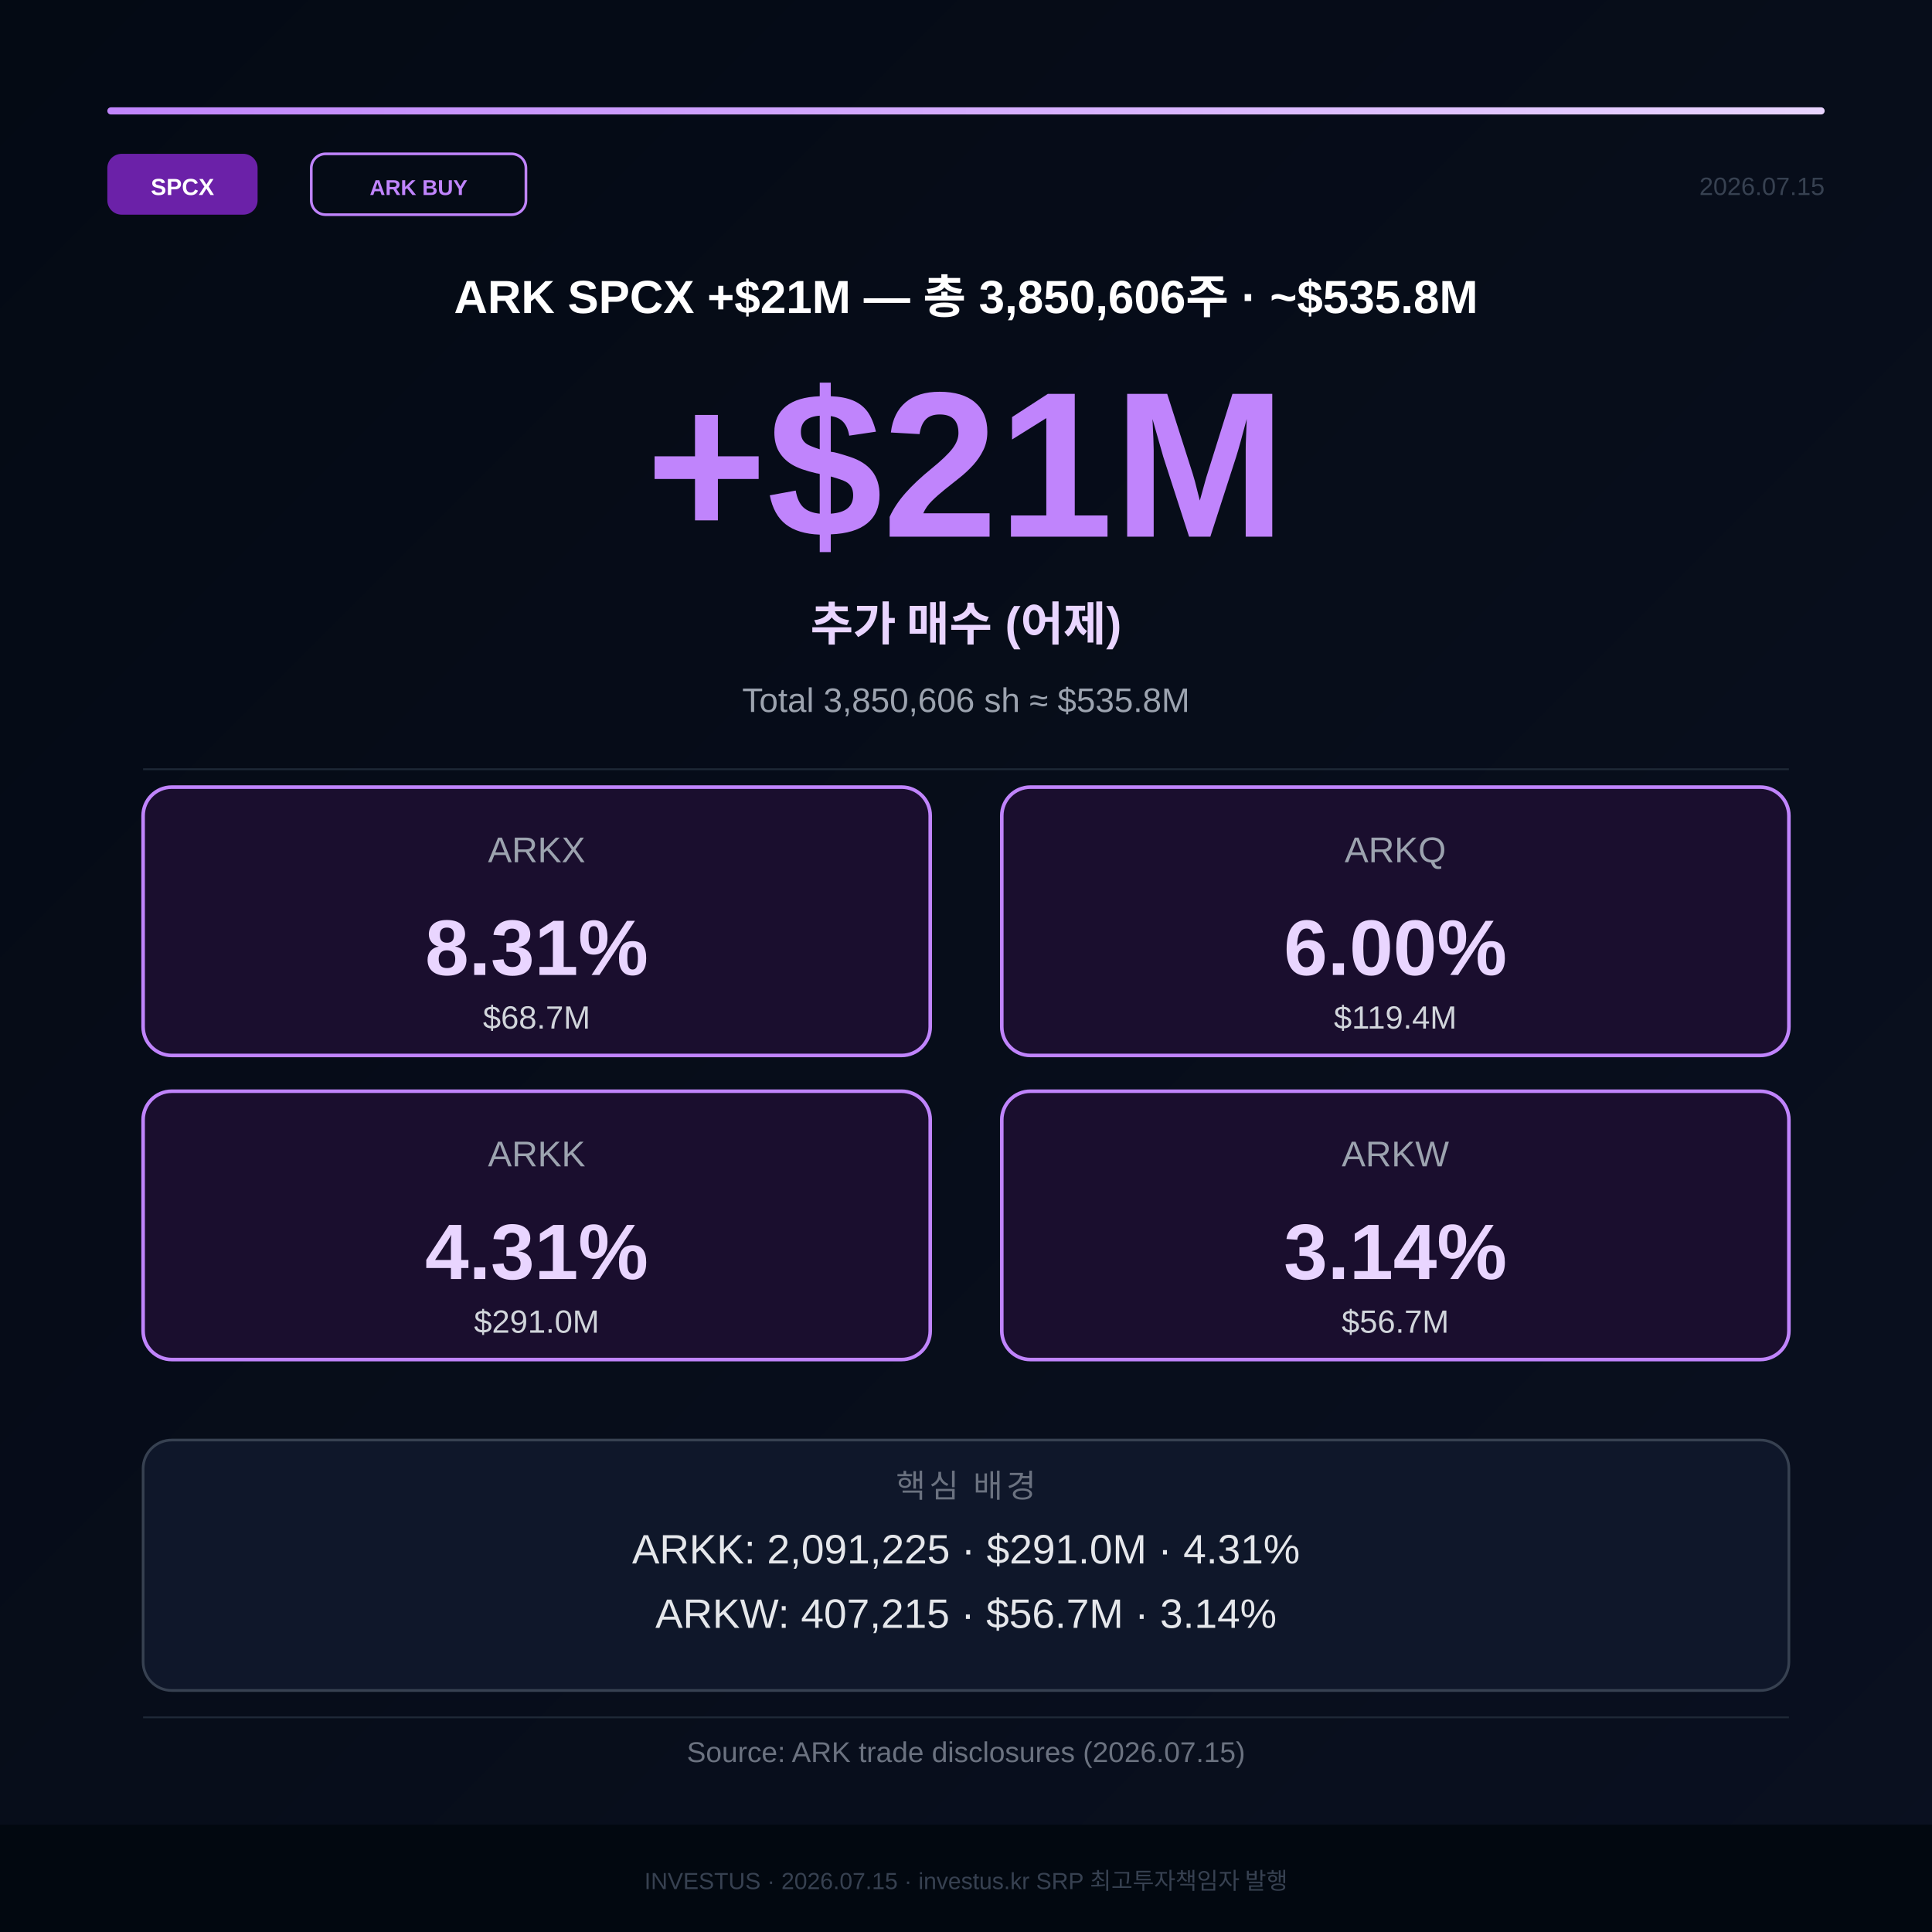
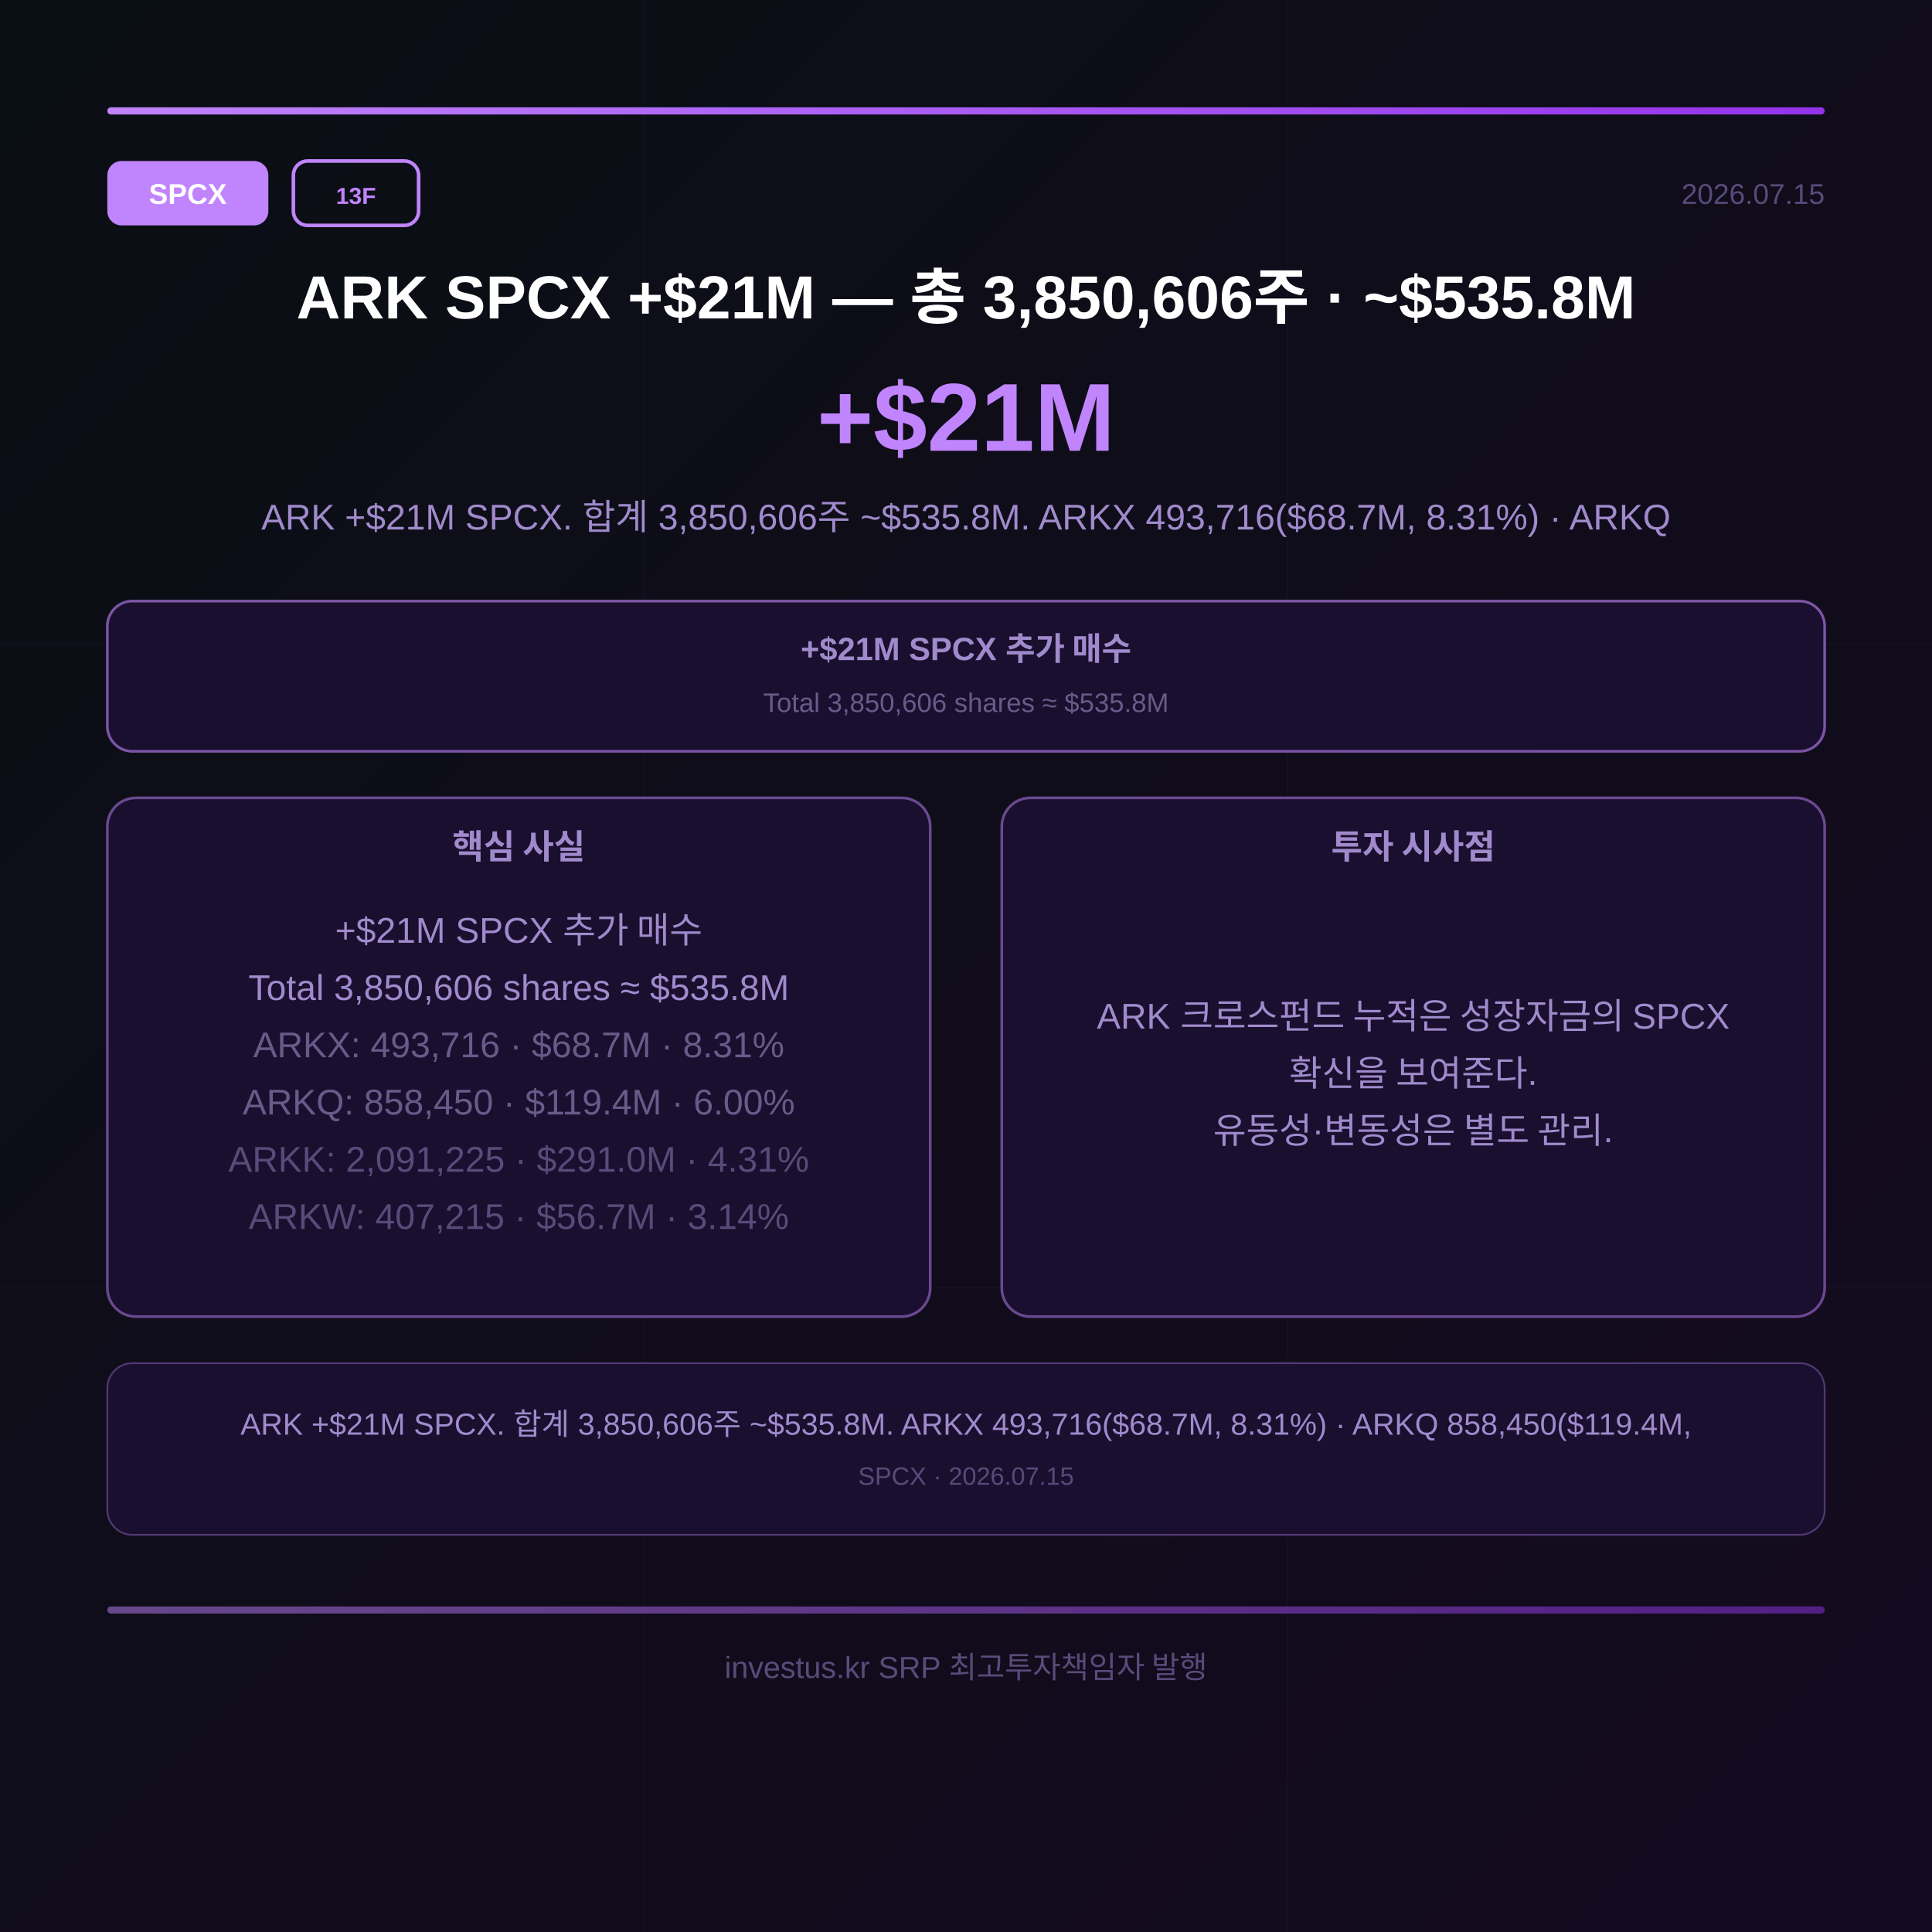
<svg xmlns="http://www.w3.org/2000/svg" viewBox="0 0 1080 1080" width="1080" height="1080">
  <defs>
    <linearGradient id="bg" x1="0%" y1="0%" x2="100%" y2="100%">
-       <stop offset="0%" style="stop-color:#040a14" />
-       <stop offset="100%" style="stop-color:#0a1020" />
+       <stop offset="0%" style="stop-color:#0a0f14" />
+       <stop offset="100%" style="stop-color:#150a20" />
    </linearGradient>
    <linearGradient id="grad" x1="0%" y1="0%" x2="100%" y2="0%">
      <stop offset="0%" style="stop-color:#c084fc" />
-       <stop offset="100%" style="stop-color:#e9d5ff" />
+       <stop offset="100%" style="stop-color:#9333ea" />
    </linearGradient>
  </defs>
  <rect width="1080" height="1080" fill="url(#bg)" />
+   <line x1="0" y1="360" x2="1080" y2="360" stroke="#c084fc" stroke-width="0.3" stroke-opacity="0.08" />
+   <line x1="0" y1="720" x2="1080" y2="720" stroke="#c084fc" stroke-width="0.3" stroke-opacity="0.08" />
+   <line x1="360" y1="0" x2="360" y2="1080" stroke="#c084fc" stroke-width="0.3" stroke-opacity="0.08" />
+   <line x1="720" y1="0" x2="720" y2="1080" stroke="#c084fc" stroke-width="0.3" stroke-opacity="0.08" />
  <rect x="60" y="60" width="960" height="4" fill="url(#grad)" rx="2" />
-   <rect x="60" y="86" width="84" height="34" rx="8" fill="#6b21a8" />
-   <text x="102.0" y="109" font-family="Arial Black, Arial" font-weight="900" font-size="13" fill="#ffffff" text-anchor="middle">SPCX</text>
-   <rect x="174" y="86" width="120" height="34" rx="8" fill="none" stroke="#c084fc" stroke-width="1.5" />
-   <text x="234.0" y="109" font-family="Arial, sans-serif" font-weight="700" font-size="12" fill="#c084fc" text-anchor="middle">ARK BUY</text>
-   <text x="1020" y="109" font-family="Arial, sans-serif" font-size="14" fill="#374151" text-anchor="end">2026.07.15</text>
-   <text x="540" y="175" font-family="Arial Black, Arial" font-weight="900" font-size="26" fill="#ffffff" text-anchor="middle">ARK SPCX +$21M — 총 3,850,606주 · ~$535.8M</text>
-   <text x="540" y="300" font-family="Arial Black, Arial" font-weight="900" font-size="116" fill="#c084fc" text-anchor="middle">+$21M</text>
-   <text x="540" y="358" font-family="Arial Black, Arial" font-weight="900" font-size="26" fill="#e9d5ff" text-anchor="middle">추가 매수 (어제)</text>
-   <text x="540" y="398" font-family="Arial, sans-serif" font-size="19" fill="#9ca3af" text-anchor="middle">Total 3,850,606 sh ≈ $535.8M</text>
-   <line x1="80" y1="430" x2="1000" y2="430" stroke="#1f2937" stroke-width="1" />
-   <rect x="80" y="440" width="440" height="150" rx="16" fill="#1a0e2e" stroke="#c084fc" stroke-width="2" />
-   <text x="300.0" y="482" font-family="Arial, sans-serif" font-size="20" fill="#9ca3af" text-anchor="middle">ARKX</text>
-   <text x="300.0" y="545" font-family="Arial Black, Arial" font-weight="900" font-size="44" fill="#e9d5ff" text-anchor="middle">8.31%</text>
-   <text x="300.0" y="575" font-family="Arial, sans-serif" font-size="18" fill="#d1d5db" text-anchor="middle">$68.7M</text>
-   <rect x="560" y="440" width="440" height="150" rx="16" fill="#1a0e2e" stroke="#c084fc" stroke-width="2" />
-   <text x="780.0" y="482" font-family="Arial, sans-serif" font-size="20" fill="#9ca3af" text-anchor="middle">ARKQ</text>
-   <text x="780.0" y="545" font-family="Arial Black, Arial" font-weight="900" font-size="44" fill="#e9d5ff" text-anchor="middle">6.00%</text>
-   <text x="780.0" y="575" font-family="Arial, sans-serif" font-size="18" fill="#d1d5db" text-anchor="middle">$119.4M</text>
-   <rect x="80" y="610" width="440" height="150" rx="16" fill="#1a0e2e" stroke="#c084fc" stroke-width="2" />
-   <text x="300.0" y="652" font-family="Arial, sans-serif" font-size="20" fill="#9ca3af" text-anchor="middle">ARKK</text>
-   <text x="300.0" y="715" font-family="Arial Black, Arial" font-weight="900" font-size="44" fill="#e9d5ff" text-anchor="middle">4.31%</text>
-   <text x="300.0" y="745" font-family="Arial, sans-serif" font-size="18" fill="#d1d5db" text-anchor="middle">$291.0M</text>
-   <rect x="560" y="610" width="440" height="150" rx="16" fill="#1a0e2e" stroke="#c084fc" stroke-width="2" />
-   <text x="780.0" y="652" font-family="Arial, sans-serif" font-size="20" fill="#9ca3af" text-anchor="middle">ARKW</text>
-   <text x="780.0" y="715" font-family="Arial Black, Arial" font-weight="900" font-size="44" fill="#e9d5ff" text-anchor="middle">3.14%</text>
-   <text x="780.0" y="745" font-family="Arial, sans-serif" font-size="18" fill="#d1d5db" text-anchor="middle">$56.7M</text>
-   <rect x="80" y="805" width="920" height="140" rx="16" fill="#0f172a" stroke="#374151" stroke-width="1.5" />
-   <text x="540" y="837" font-family="Arial, sans-serif" font-size="18" fill="#6b7280" text-anchor="middle" letter-spacing="2">핵심 배경</text>
-   <text x="540" y="874" font-family="Arial, sans-serif" font-size="23" fill="#e5e7eb" text-anchor="middle">ARKK: 2,091,225 · $291.0M · 4.31%</text>
-   <text x="540" y="910" font-family="Arial, sans-serif" font-size="23" fill="#e5e7eb" text-anchor="middle">ARKW: 407,215 · $56.7M · 3.14%</text>
-   <line x1="80" y1="960" x2="1000" y2="960" stroke="#1f2937" stroke-width="1" />
-   <text x="540" y="985" font-family="Arial, sans-serif" font-size="16" fill="#6b7280" text-anchor="middle">Source: ARK trade disclosures (2026.07.15)</text>
-   <rect x="0" y="1020" width="1080" height="60" fill="#020810" />
-   <text x="540" y="1056" font-family="Arial, sans-serif" font-size="13" fill="#374151" text-anchor="middle">INVESTUS · 2026.07.15 · investus.kr SRP 최고투자책임자 발행</text>
+   <rect x="60" y="90" width="90" height="36" rx="8" fill="#c084fc" />
+   <text x="105" y="114" font-family="Arial Black, Arial" font-weight="900" font-size="16" fill="#ffffff" text-anchor="middle">SPCX</text>
+   <rect x="164" y="90" width="70" height="36" rx="8" fill="none" stroke="#c084fc" stroke-width="2" />
+   <text x="199" y="114" font-family="Arial, sans-serif" font-weight="700" font-size="13" fill="#c084fc" text-anchor="middle">13F</text>
+   <text x="1020" y="114" font-family="Arial, sans-serif" font-size="16" fill="#5a4a7a" text-anchor="end">2026.07.15</text>
+   <text x="540" y="178" font-family="Arial Black, Arial" font-weight="900" font-size="34" fill="#ffffff" text-anchor="middle">ARK SPCX +$21M — 총 3,850,606주 · ~$535.8M</text>
+   <text x="540" y="252" font-family="Arial Black, Arial" font-weight="900" font-size="54" fill="#c084fc" text-anchor="middle">+$21M</text>
+   <text x="540" y="296" font-family="Arial, sans-serif" font-size="20" fill="#a08acc" text-anchor="middle">ARK +$21M SPCX. 합계 3,850,606주 ~$535.8M. ARKX 493,716($68.7M, 8.31%) · ARKQ</text>
+   <rect x="60" y="336" width="960" height="84" rx="14" fill="#1a0f2e" stroke="#c084fc" stroke-width="1.5" stroke-opacity="0.6" />
+   <text x="540" y="369" font-family="Arial Black, Arial" font-weight="900" font-size="18" fill="#a08acc" text-anchor="middle">+$21M SPCX 추가 매수</text>
+   <text x="540" y="398" font-family="Arial, sans-serif" font-size="15" fill="#6a5a8a" text-anchor="middle">Total 3,850,606 shares ≈ $535.8M</text>
+   <rect x="60" y="446" width="460" height="290" rx="16" fill="#1a0f2e" stroke="#c084fc" stroke-width="1.5" stroke-opacity="0.5" />
+   <text x="290" y="480" font-family="Arial Black, Arial" font-weight="900" font-size="19" fill="#a08acc" text-anchor="middle">핵심 사실</text>
+   <text x="290" y="527.0" font-family="Arial, sans-serif" font-size="20" fill="#a08acc" text-anchor="middle">+$21M SPCX 추가 매수</text>
+   <text x="290" y="559.0" font-family="Arial, sans-serif" font-size="20" fill="#a08acc" text-anchor="middle">Total 3,850,606 shares ≈ $535.8M</text>
+   <text x="290" y="591.0" font-family="Arial, sans-serif" font-size="20" fill="#6a5a8a" text-anchor="middle">ARKX: 493,716 · $68.7M · 8.31%</text>
+   <text x="290" y="623.0" font-family="Arial, sans-serif" font-size="20" fill="#6a5a8a" text-anchor="middle">ARKQ: 858,450 · $119.4M · 6.00%</text>
+   <text x="290" y="655.0" font-family="Arial, sans-serif" font-size="20" fill="#5a4a7a" text-anchor="middle">ARKK: 2,091,225 · $291.0M · 4.31%</text>
+   <text x="290" y="687.0" font-family="Arial, sans-serif" font-size="20" fill="#5a4a7a" text-anchor="middle">ARKW: 407,215 · $56.7M · 3.14%</text>
+   <rect x="560" y="446" width="460" height="290" rx="16" fill="#1a0f2e" stroke="#c084fc" stroke-width="1.5" stroke-opacity="0.5" />
+   <text x="790" y="480" font-family="Arial Black, Arial" font-weight="900" font-size="19" fill="#a08acc" text-anchor="middle">투자 시사점</text>
+   <text x="790" y="575.0" font-family="Arial, sans-serif" font-size="20" fill="#a08acc" text-anchor="middle">ARK 크로스펀드 누적은 성장자금의 SPCX</text>
+   <text x="790" y="607.0" font-family="Arial, sans-serif" font-size="20" fill="#a08acc" text-anchor="middle">확신을 보여준다.</text>
+   <text x="790" y="639.0" font-family="Arial, sans-serif" font-size="20" fill="#a08acc" text-anchor="middle">유동성·변동성은 별도 관리.</text>
+   <rect x="60" y="762" width="960" height="96" rx="14" fill="#1a0f2e" stroke="#c084fc" stroke-width="1" stroke-opacity="0.35" />
+   <text x="540" y="802" font-family="Arial, sans-serif" font-size="17" fill="#a08acc" text-anchor="middle">ARK +$21M SPCX. 합계 3,850,606주 ~$535.8M. ARKX 493,716($68.7M, 8.31%) · ARKQ 858,450($119.4M,</text>
+   <text x="540" y="830" font-family="Arial, sans-serif" font-size="14" fill="#5a4a7a" text-anchor="middle">SPCX · 2026.07.15</text>
+   <rect x="60" y="898" width="960" height="4" fill="url(#grad)" rx="2" opacity="0.5" />
+   <text x="540" y="938" font-family="Arial, sans-serif" font-size="17" fill="#5a4a7a" text-anchor="middle">investus.kr  SRP 최고투자책임자 발행</text>
</svg>
